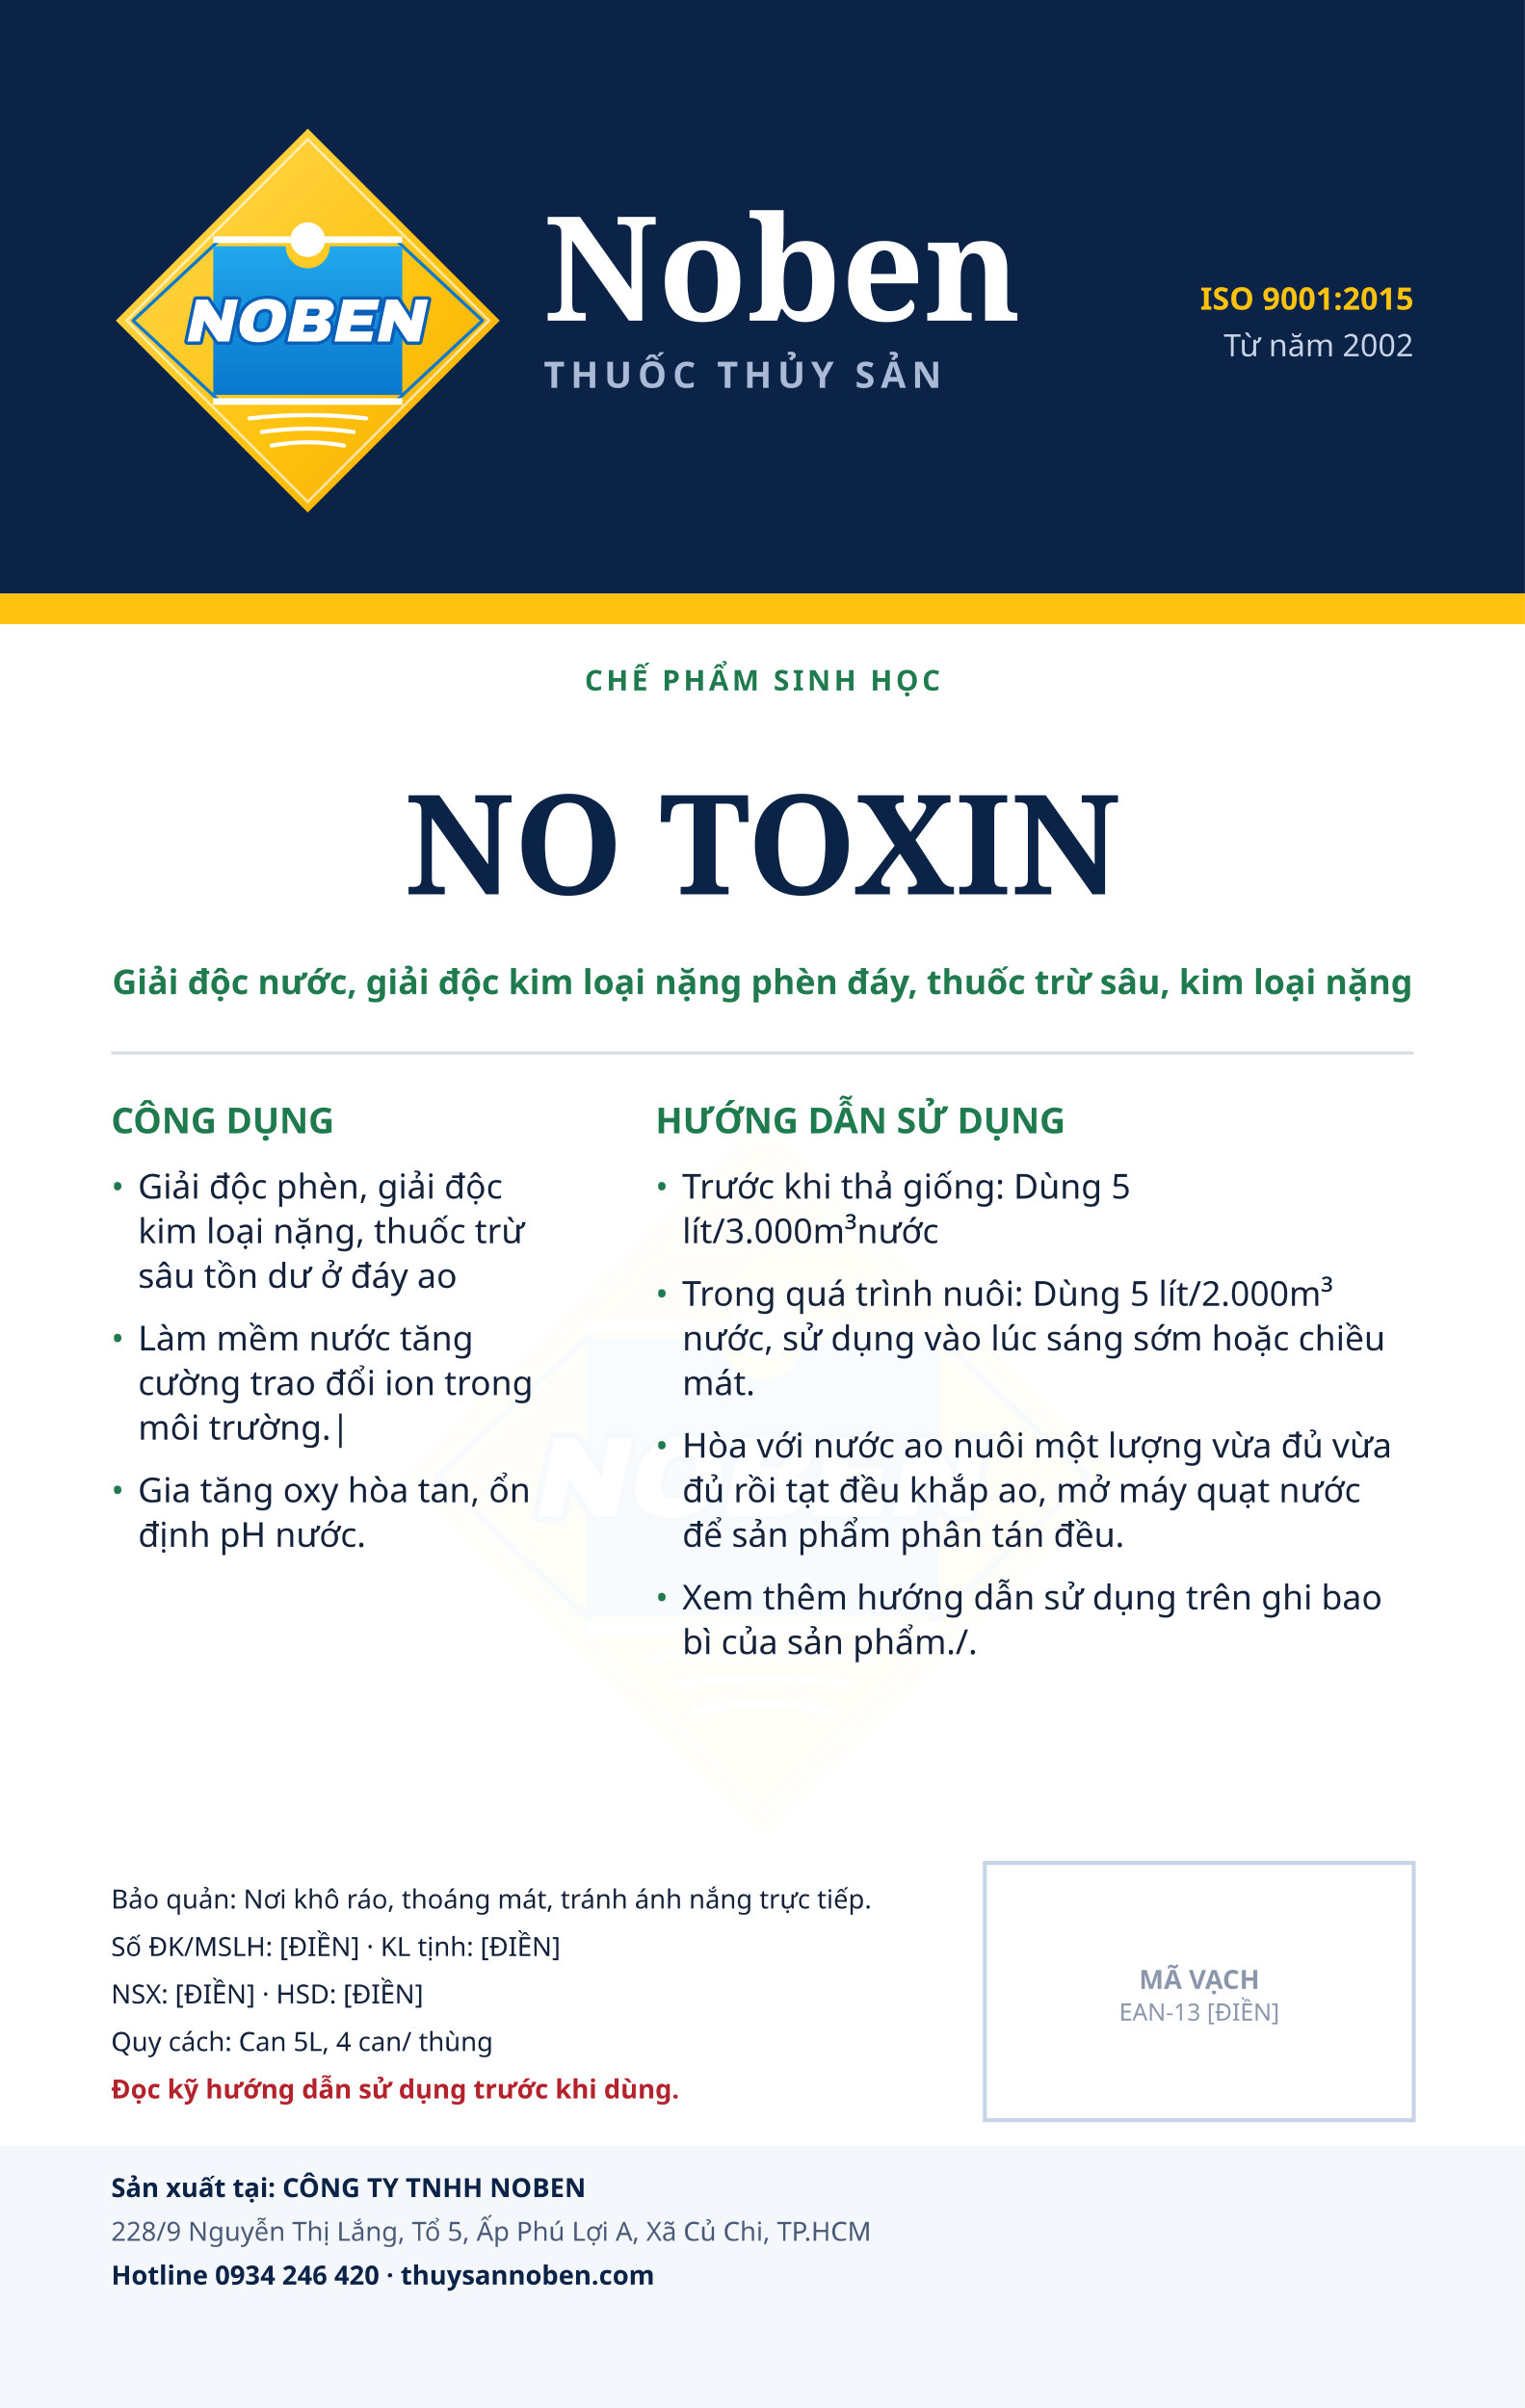
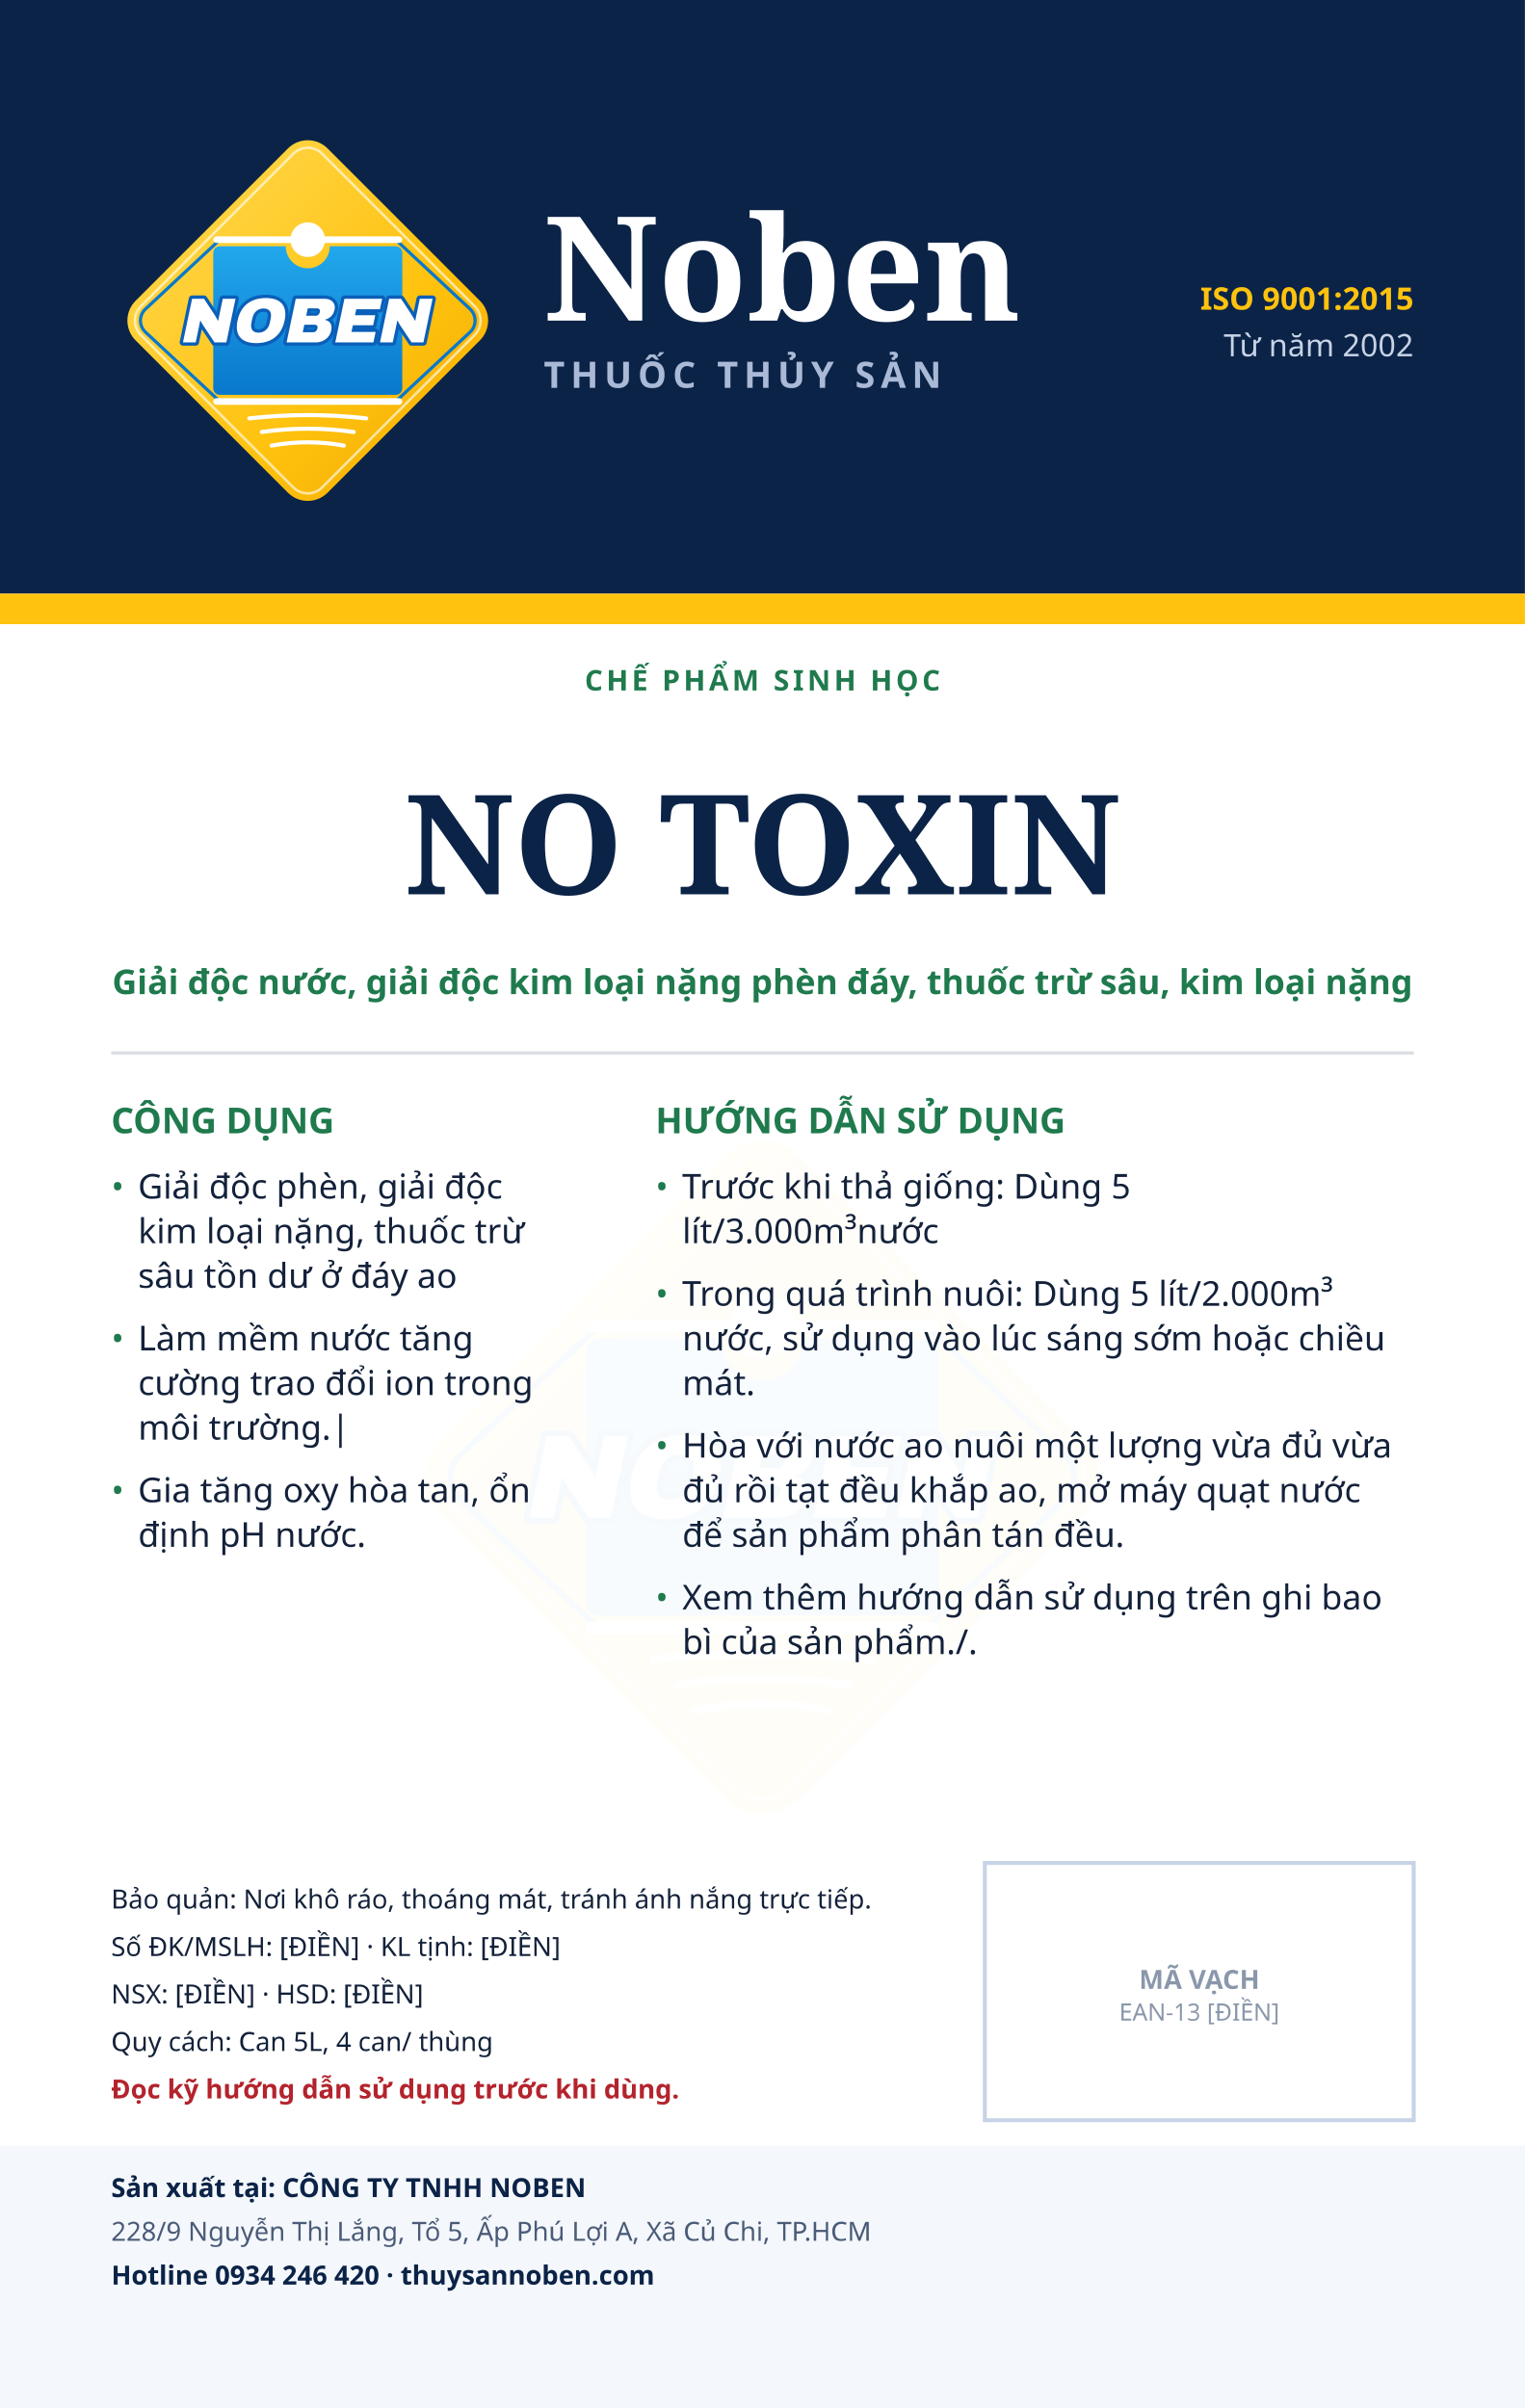
<svg xmlns="http://www.w3.org/2000/svg" xmlns:xlink="http://www.w3.org/1999/xlink" width="96mm" height="151.62mm" viewBox="-3 -3 96 151.62" data-trim="90 145.62" data-tran-le="3" data-an-toan="4">
  <defs>
    <clipPath id="nb-trang-giua">
      <rect x="0" y="36.29" width="90" height="95.81" />
    </clipPath>
  </defs>
  <g id="nen">
    <rect x="-3" y="-3" width="96" height="151.62" fill="#ffffff" />
    <rect x="-3" y="132.1" width="96" height="16.52" fill="#f4f7fb" />
    <g opacity="0.035" clip-path="url(#nb-trang-giua)">
      <use href="#nb-mark-art" xlink:href="#nb-mark-art" transform="translate(21.92 66.93) scale(0.09015)" />
    </g>
  </g>
  <g id="dai-thuong-hieu" data-khung="31.23 0 54.77 34.38">
    <rect x="-3" y="-3" width="96" height="37.38" fill="#0b2347" />
    <rect x="-3" y="34.38" width="96" height="1.92" fill="#ffc20e" />
    <text font-family="'Playfair Display ExtraBold', 'Playfair Display', serif" font-weight="800" font-size="9.14" fill="#ffffff" x="31.23" y="17.19">Noben</text>
    <text font-family="'Be Vietnam Pro SemiBold', 'Be Vietnam Pro', sans-serif" font-weight="600" font-size="2.29" fill="#a9b9d6" letter-spacing="0.37" x="31.23" y="21.42">THUỐC THỦY SẢN</text>
    <text font-family="'Be Vietnam Pro SemiBold', 'Be Vietnam Pro', sans-serif" font-weight="600" font-size="1.96" fill="#ffc20e" text-anchor="end" x="86" y="16.5">ISO 9001:2015</text>
    <text font-family="'Be Vietnam Pro', sans-serif" font-weight="400" font-size="1.96" fill="#c7d3e6" text-anchor="end" x="86" y="19.44">Từ năm 2002</text>
  </g>
  <g id="logo">
    <g transform="translate(4 4.81) scale(0.04834)">
      <g id="nb-mark-art">
        <defs>
          <linearGradient id="nb-g" x1="0" y1="0" x2="1" y2="1">
            <stop offset="0" stop-color="#ffdb57" />
            <stop offset=".618" stop-color="#ffc20e" />
            <stop offset="1" stop-color="#f2a900" />
          </linearGradient>
          <linearGradient id="nb-b" x1="0" y1="0" x2="0" y2="1">
            <stop offset="0" stop-color="#22a8ec" />
            <stop offset=".618" stop-color="#1289d8" />
            <stop offset="1" stop-color="#0878cc" />
          </linearGradient>
        </defs>
-         <path d="M256 6 L506 256 L256 506 L6 256 Z" fill="url(#nb-g)" />
-         <path d="M256 19.93 L492.07 256 L256 492.07 L19.93 256 Z" fill="none" stroke="#fff" stroke-opacity=".618" stroke-width="3.29" />
-         <path d="M370.48 150.62 L483.46 256 L370.48 361.38 M141.52 150.62 L28.54 256 L141.52 361.38" fill="none" stroke="#0878cc" stroke-width="4.18" stroke-linejoin="round" stroke-linecap="round" />
-         <path d="M132.91 150.62 H379.09 M132.91 361.38 H379.09" stroke="#fff" stroke-width="8.61" />
-         <path d="M132.91 159.23 H227.33 A28.67 28.67 0 0 0 284.67 159.23 H379.09 V352.77 H132.91 Z" fill="url(#nb-b)" />
+         <path d="M281.79 31.79 L480.21 230.21 A36.47 36.47 0 0 1 480.21 281.79 L281.79 480.21 A36.47 36.47 0 0 1 230.21 480.21 L31.79 281.79 A36.47 36.47 0 0 1 31.79 230.21 L230.21 31.79 A36.47 36.47 0 0 1 281.79 31.79 Z" fill="url(#nb-g)" />
+         <path d="M274.83 38.76 L473.24 237.17 A26.62 26.62 0 0 1 473.24 274.83 L274.83 473.24 A26.62 26.62 0 0 1 237.17 473.24 L38.76 274.83 A26.62 26.62 0 0 1 38.76 237.17 L237.17 38.76 A26.62 26.62 0 0 1 274.83 38.76 Z" fill="none" stroke="#fff" stroke-opacity=".618" stroke-width="3.29" />
+         <path d="M370.48 150.62 L467.36 240.98 A20.53 20.53 0 0 1 467.36 271.02 L370.48 361.38 M141.52 150.62 L44.64 240.98 A20.53 20.53 0 0 0 44.64 271.02 L141.52 361.38" fill="none" stroke="#0878cc" stroke-width="4.18" stroke-linejoin="round" stroke-linecap="round" />
+         <rect x="132.91" y="146.31" width="246.19" height="8.61" rx="4.31" fill="#fff" />
+         <rect x="132.91" y="357.08" width="246.19" height="8.61" rx="4.31" fill="#fff" />
+         <path d="M141.52 159.23 H227.33 A28.67 28.67 0 0 0 284.67 159.23 H370.48 A8.61 8.61 0 0 1 379.09 167.84 V344.16 A8.61 8.61 0 0 1 370.48 352.77 H141.52 A8.61 8.61 0 0 1 132.91 344.16 V167.84 A8.61 8.61 0 0 1 141.52 159.23 Z" fill="url(#nb-b)" />
        <circle cx="256" cy="150.62" r="22.54" fill="#fff" />
-         <g transform="translate(93.56 283.26) scale(0.8613)">
-           <path d="M6.808 0.0 20.1 -63.296H37.396L52.312 -40.572Q52.947 -39.652 53.96 -37.904Q54.973 -36.156 56.022 -34.362Q57.071 -32.568 57.575 -31.464L58.074 -31.648Q58.523 -34.224 59.054 -36.754Q59.586 -39.284 59.856 -40.572L64.628 -63.296H83.12L69.828 0.0H52.624L35.765 -25.3Q34.587 -27.14 33.802 -28.658Q33.017 -30.176 32.295 -31.556L31.796 -31.372Q31.521 -29.624 31.154 -27.876Q30.787 -26.128 30.613 -25.3L25.3 0.0Z M113.676 1.104Q102.912 1.104 96.049 -2.576Q89.186 -6.256 86.674 -13.57Q84.162 -20.884 86.422 -31.648Q88.702 -42.504 94.276 -49.772Q99.85 -57.04 108.259 -60.72Q116.668 -64.4 127.432 -64.4Q138.288 -64.4 145.151 -60.72Q152.014 -57.04 154.536 -49.772Q157.058 -42.504 154.778 -31.648Q152.518 -20.884 146.934 -13.57Q141.35 -6.256 132.941 -2.576Q124.532 1.104 113.676 1.104ZM116.864 -14.076Q120.176 -14.076 122.928 -15.134Q125.68 -16.192 127.788 -18.124Q129.896 -20.056 131.294 -22.77Q132.692 -25.484 133.368 -28.704L134.604 -34.592Q135.281 -37.812 135.022 -40.526Q134.764 -43.24 133.468 -45.172Q132.172 -47.104 129.864 -48.162Q127.556 -49.22 124.244 -49.22Q120.932 -49.22 118.18 -48.162Q115.428 -47.104 113.366 -45.172Q111.304 -43.24 109.906 -40.526Q108.509 -37.812 107.832 -34.592L106.596 -28.704Q105.92 -25.484 106.178 -22.77Q106.436 -20.056 107.686 -18.124Q108.936 -16.192 111.244 -15.134Q113.552 -14.076 116.864 -14.076Z M158.08 0.0 171.372 -63.296H213.508Q218.292 -63.296 221.833 -61.318Q225.373 -59.34 227.031 -55.844Q228.689 -52.348 227.723 -47.748Q226.757 -43.148 224.667 -40.204Q222.577 -37.26 219.827 -35.558Q217.078 -33.856 214.052 -33.028L213.975 -32.66Q217.132 -31.924 219.469 -30.13Q221.807 -28.336 222.786 -25.116Q223.766 -21.896 222.704 -16.836Q221.641 -11.776 218.365 -8.004Q215.089 -4.232 210.504 -2.116Q205.92 0.0 200.768 0.0ZM181.503 -14.72H196.959Q199.075 -14.72 200.672 -16.192Q202.269 -17.664 202.888 -20.608Q203.177 -21.988 202.821 -23.138Q202.464 -24.288 201.542 -24.932Q200.619 -25.576 199.239 -25.576H183.783ZM186.526 -38.64H200.51Q201.982 -38.64 203.139 -39.33Q204.296 -40.02 205.165 -41.308Q206.033 -42.596 206.439 -44.528Q206.864 -46.552 205.783 -47.978Q204.703 -49.404 202.771 -49.404H188.787Z M228.932 0.0 242.224 -63.296H296.964L293.776 -48.116H259.368L257.533 -39.376H286.973L283.92 -24.84H254.48L252.452 -15.18H287.504L284.316 0.0Z M294.08 0.0 307.372 -63.296H324.668L339.584 -40.572Q340.219 -39.652 341.232 -37.904Q342.245 -36.156 343.294 -34.362Q344.343 -32.568 344.847 -31.464L345.346 -31.648Q345.795 -34.224 346.326 -36.754Q346.858 -39.284 347.128 -40.572L351.9 -63.296H370.392L357.1 0.0H339.896L323.037 -25.3Q321.859 -27.14 321.074 -28.658Q320.289 -30.176 319.567 -31.556L319.068 -31.372Q318.793 -29.624 318.426 -27.876Q318.059 -26.128 317.885 -25.3L312.572 0.0Z" fill="none" stroke="#0a5fb8" stroke-width="10" stroke-linejoin="round" />
-           <path d="M6.808 0.0 20.1 -63.296H37.396L52.312 -40.572Q52.947 -39.652 53.96 -37.904Q54.973 -36.156 56.022 -34.362Q57.071 -32.568 57.575 -31.464L58.074 -31.648Q58.523 -34.224 59.054 -36.754Q59.586 -39.284 59.856 -40.572L64.628 -63.296H83.12L69.828 0.0H52.624L35.765 -25.3Q34.587 -27.14 33.802 -28.658Q33.017 -30.176 32.295 -31.556L31.796 -31.372Q31.521 -29.624 31.154 -27.876Q30.787 -26.128 30.613 -25.3L25.3 0.0Z M113.676 1.104Q102.912 1.104 96.049 -2.576Q89.186 -6.256 86.674 -13.57Q84.162 -20.884 86.422 -31.648Q88.702 -42.504 94.276 -49.772Q99.85 -57.04 108.259 -60.72Q116.668 -64.4 127.432 -64.4Q138.288 -64.4 145.151 -60.72Q152.014 -57.04 154.536 -49.772Q157.058 -42.504 154.778 -31.648Q152.518 -20.884 146.934 -13.57Q141.35 -6.256 132.941 -2.576Q124.532 1.104 113.676 1.104ZM116.864 -14.076Q120.176 -14.076 122.928 -15.134Q125.68 -16.192 127.788 -18.124Q129.896 -20.056 131.294 -22.77Q132.692 -25.484 133.368 -28.704L134.604 -34.592Q135.281 -37.812 135.022 -40.526Q134.764 -43.24 133.468 -45.172Q132.172 -47.104 129.864 -48.162Q127.556 -49.22 124.244 -49.22Q120.932 -49.22 118.18 -48.162Q115.428 -47.104 113.366 -45.172Q111.304 -43.24 109.906 -40.526Q108.509 -37.812 107.832 -34.592L106.596 -28.704Q105.92 -25.484 106.178 -22.77Q106.436 -20.056 107.686 -18.124Q108.936 -16.192 111.244 -15.134Q113.552 -14.076 116.864 -14.076Z M158.08 0.0 171.372 -63.296H213.508Q218.292 -63.296 221.833 -61.318Q225.373 -59.34 227.031 -55.844Q228.689 -52.348 227.723 -47.748Q226.757 -43.148 224.667 -40.204Q222.577 -37.26 219.827 -35.558Q217.078 -33.856 214.052 -33.028L213.975 -32.66Q217.132 -31.924 219.469 -30.13Q221.807 -28.336 222.786 -25.116Q223.766 -21.896 222.704 -16.836Q221.641 -11.776 218.365 -8.004Q215.089 -4.232 210.504 -2.116Q205.92 0.0 200.768 0.0ZM181.503 -14.72H196.959Q199.075 -14.72 200.672 -16.192Q202.269 -17.664 202.888 -20.608Q203.177 -21.988 202.821 -23.138Q202.464 -24.288 201.542 -24.932Q200.619 -25.576 199.239 -25.576H183.783ZM186.526 -38.64H200.51Q201.982 -38.64 203.139 -39.33Q204.296 -40.02 205.165 -41.308Q206.033 -42.596 206.439 -44.528Q206.864 -46.552 205.783 -47.978Q204.703 -49.404 202.771 -49.404H188.787Z M228.932 0.0 242.224 -63.296H296.964L293.776 -48.116H259.368L257.533 -39.376H286.973L283.92 -24.84H254.48L252.452 -15.18H287.504L284.316 0.0Z M294.08 0.0 307.372 -63.296H324.668L339.584 -40.572Q340.219 -39.652 341.232 -37.904Q342.245 -36.156 343.294 -34.362Q344.343 -32.568 344.847 -31.464L345.346 -31.648Q345.795 -34.224 346.326 -36.754Q346.858 -39.284 347.128 -40.572L351.9 -63.296H370.392L357.1 0.0H339.896L323.037 -25.3Q321.859 -27.14 321.074 -28.658Q320.289 -30.176 319.567 -31.556L319.068 -31.372Q318.793 -29.624 318.426 -27.876Q318.059 -26.128 317.885 -25.3L312.572 0.0Z" fill="#fff" />
+         <g transform="translate(93.46 284.39) scale(0.89704)">
+           <g fill="none" stroke="#0a5fb8" stroke-width="9.6" stroke-linejoin="round">
+             <path transform="translate(-6.81 0)" d="M6.808 0.0 20.1 -63.296H37.396L52.312 -40.572Q52.947 -39.652 53.96 -37.904Q54.973 -36.156 56.022 -34.362Q57.071 -32.568 57.575 -31.464L58.074 -31.648Q58.523 -34.224 59.054 -36.754Q59.586 -39.284 59.856 -40.572L64.628 -63.296H83.12L69.828 0.0H52.624L35.765 -25.3Q34.587 -27.14 33.802 -28.658Q33.017 -30.176 32.295 -31.556L31.796 -31.372Q31.521 -29.624 31.154 -27.876Q30.787 -26.128 30.613 -25.3L25.3 0.0Z " />
+             <path transform="translate(-7.2 0)" d="M113.676 1.104Q102.912 1.104 96.049 -2.576Q89.186 -6.256 86.674 -13.57Q84.162 -20.884 86.422 -31.648Q88.702 -42.504 94.276 -49.772Q99.85 -57.04 108.259 -60.72Q116.668 -64.4 127.432 -64.4Q138.288 -64.4 145.151 -60.72Q152.014 -57.04 154.536 -49.772Q157.058 -42.504 154.778 -31.648Q152.518 -20.884 146.934 -13.57Q141.35 -6.256 132.941 -2.576Q124.532 1.104 113.676 1.104ZM116.864 -14.076Q120.176 -14.076 122.928 -15.134Q125.68 -16.192 127.788 -18.124Q129.896 -20.056 131.294 -22.77Q132.692 -25.484 133.368 -28.704L134.604 -34.592Q135.281 -37.812 135.022 -40.526Q134.764 -43.24 133.468 -45.172Q132.172 -47.104 129.864 -48.162Q127.556 -49.22 124.244 -49.22Q120.932 -49.22 118.18 -48.162Q115.428 -47.104 113.366 -45.172Q111.304 -43.24 109.906 -40.526Q108.509 -37.812 107.832 -34.592L106.596 -28.704Q105.92 -25.484 106.178 -22.77Q106.436 -20.056 107.686 -18.124Q108.936 -16.192 111.244 -15.134Q113.552 -14.076 116.864 -14.076Z " />
+             <path transform="translate(-7.59 0)" d="M158.08 0.0 171.372 -63.296H213.508Q218.292 -63.296 221.833 -61.318Q225.373 -59.34 227.031 -55.844Q228.689 -52.348 227.723 -47.748Q226.757 -43.148 224.667 -40.204Q222.577 -37.26 219.827 -35.558Q217.078 -33.856 214.052 -33.028L213.975 -32.66Q217.132 -31.924 219.469 -30.13Q221.807 -28.336 222.786 -25.116Q223.766 -21.896 222.704 -16.836Q221.641 -11.776 218.365 -8.004Q215.089 -4.232 210.504 -2.116Q205.92 0.0 200.768 0.0ZM181.503 -14.72H196.959Q199.075 -14.72 200.672 -16.192Q202.269 -17.664 202.888 -20.608Q203.177 -21.988 202.821 -23.138Q202.464 -24.288 201.542 -24.932Q200.619 -25.576 199.239 -25.576H183.783ZM186.526 -38.64H200.51Q201.982 -38.64 203.139 -39.33Q204.296 -40.02 205.165 -41.308Q206.033 -42.596 206.439 -44.528Q206.864 -46.552 205.783 -47.978Q204.703 -49.404 202.771 -49.404H188.787Z " />
+             <path transform="translate(-7.8 0)" d="M228.932 0.0 242.224 -63.296H296.964L293.776 -48.116H259.368L257.533 -39.376H286.973L283.92 -24.84H254.48L252.452 -15.18H287.504L284.316 0.0Z " />
+             <path transform="translate(-8 0)" d="M294.08 0.0 307.372 -63.296H324.668L339.584 -40.572Q340.219 -39.652 341.232 -37.904Q342.245 -36.156 343.294 -34.362Q344.343 -32.568 344.847 -31.464L345.346 -31.648Q345.795 -34.224 346.326 -36.754Q346.858 -39.284 347.128 -40.572L351.9 -63.296H370.392L357.1 0.0H339.896L323.037 -25.3Q321.859 -27.14 321.074 -28.658Q320.289 -30.176 319.567 -31.556L319.068 -31.372Q318.793 -29.624 318.426 -27.876Q318.059 -26.128 317.885 -25.3L312.572 0.0Z" />
+           </g>
+           <g fill="#fff">
+             <path transform="translate(-6.81 0)" d="M6.808 0.0 20.1 -63.296H37.396L52.312 -40.572Q52.947 -39.652 53.96 -37.904Q54.973 -36.156 56.022 -34.362Q57.071 -32.568 57.575 -31.464L58.074 -31.648Q58.523 -34.224 59.054 -36.754Q59.586 -39.284 59.856 -40.572L64.628 -63.296H83.12L69.828 0.0H52.624L35.765 -25.3Q34.587 -27.14 33.802 -28.658Q33.017 -30.176 32.295 -31.556L31.796 -31.372Q31.521 -29.624 31.154 -27.876Q30.787 -26.128 30.613 -25.3L25.3 0.0Z " />
+             <path transform="translate(-7.2 0)" d="M113.676 1.104Q102.912 1.104 96.049 -2.576Q89.186 -6.256 86.674 -13.57Q84.162 -20.884 86.422 -31.648Q88.702 -42.504 94.276 -49.772Q99.85 -57.04 108.259 -60.72Q116.668 -64.4 127.432 -64.4Q138.288 -64.4 145.151 -60.72Q152.014 -57.04 154.536 -49.772Q157.058 -42.504 154.778 -31.648Q152.518 -20.884 146.934 -13.57Q141.35 -6.256 132.941 -2.576Q124.532 1.104 113.676 1.104ZM116.864 -14.076Q120.176 -14.076 122.928 -15.134Q125.68 -16.192 127.788 -18.124Q129.896 -20.056 131.294 -22.77Q132.692 -25.484 133.368 -28.704L134.604 -34.592Q135.281 -37.812 135.022 -40.526Q134.764 -43.24 133.468 -45.172Q132.172 -47.104 129.864 -48.162Q127.556 -49.22 124.244 -49.22Q120.932 -49.22 118.18 -48.162Q115.428 -47.104 113.366 -45.172Q111.304 -43.24 109.906 -40.526Q108.509 -37.812 107.832 -34.592L106.596 -28.704Q105.92 -25.484 106.178 -22.77Q106.436 -20.056 107.686 -18.124Q108.936 -16.192 111.244 -15.134Q113.552 -14.076 116.864 -14.076Z " />
+             <path transform="translate(-7.59 0)" d="M158.08 0.0 171.372 -63.296H213.508Q218.292 -63.296 221.833 -61.318Q225.373 -59.34 227.031 -55.844Q228.689 -52.348 227.723 -47.748Q226.757 -43.148 224.667 -40.204Q222.577 -37.26 219.827 -35.558Q217.078 -33.856 214.052 -33.028L213.975 -32.66Q217.132 -31.924 219.469 -30.13Q221.807 -28.336 222.786 -25.116Q223.766 -21.896 222.704 -16.836Q221.641 -11.776 218.365 -8.004Q215.089 -4.232 210.504 -2.116Q205.92 0.0 200.768 0.0ZM181.503 -14.72H196.959Q199.075 -14.72 200.672 -16.192Q202.269 -17.664 202.888 -20.608Q203.177 -21.988 202.821 -23.138Q202.464 -24.288 201.542 -24.932Q200.619 -25.576 199.239 -25.576H183.783ZM186.526 -38.64H200.51Q201.982 -38.64 203.139 -39.33Q204.296 -40.02 205.165 -41.308Q206.033 -42.596 206.439 -44.528Q206.864 -46.552 205.783 -47.978Q204.703 -49.404 202.771 -49.404H188.787Z " />
+             <path transform="translate(-7.8 0)" d="M228.932 0.0 242.224 -63.296H296.964L293.776 -48.116H259.368L257.533 -39.376H286.973L283.92 -24.84H254.48L252.452 -15.18H287.504L284.316 0.0Z " />
+             <path transform="translate(-8 0)" d="M294.08 0.0 307.372 -63.296H324.668L339.584 -40.572Q340.219 -39.652 341.232 -37.904Q342.245 -36.156 343.294 -34.362Q344.343 -32.568 344.847 -31.464L345.346 -31.648Q345.795 -34.224 346.326 -36.754Q346.858 -39.284 347.128 -40.572L351.9 -63.296H370.392L357.1 0.0H339.896L323.037 -25.3Q321.859 -27.14 321.074 -28.658Q320.289 -30.176 319.567 -31.556L319.068 -31.372Q318.793 -29.624 318.426 -27.876Q318.059 -26.128 317.885 -25.3L312.572 0.0Z" />
+           </g>
        </g>
        <path d="M179.92 383.41 Q256 374.8 332.08 383.41 M196.19 401.13 Q256 392.52 315.81 401.13 M208.98 418.85 Q256 410.24 303.02 418.85" fill="none" stroke="#fff" stroke-width="5.32" stroke-linecap="round" />
      </g>
    </g>
  </g>
  <g id="ten-san-pham" data-khung="4 36.29 82 29.42">
    <text font-family="'Be Vietnam Pro SemiBold', 'Be Vietnam Pro', sans-serif" font-weight="600" font-size="1.8" fill="#1f7a4d" text-anchor="middle" letter-spacing="0.22">
      <tspan x="45" y="40.48">CHẾ PHẨM SINH HỌC</tspan>
    </text>
    <text font-family="'Playfair Display ExtraBold', 'Playfair Display', serif" font-weight="800" font-size="8.74" fill="#0b2347" text-anchor="middle">
      <tspan x="45" y="53.31">NO TOXIN</tspan>
    </text>
    <text font-family="'Be Vietnam Pro SemiBold', 'Be Vietnam Pro', sans-serif" font-weight="600" font-size="2.16" fill="#1f7a4d" text-anchor="middle">
      <tspan x="45" y="59.6">Giải độc nước, giải độc kim loại nặng phèn đáy, thuốc trừ sâu, kim loại nặng</tspan>
    </text>
  </g>
  <g id="cong-dung" data-khung="4 65.72 29.51 29.27">
    <line x1="4" y1="63.3" x2="86" y2="63.3" stroke="#0b2347" stroke-opacity="0.15" stroke-width="0.2" />
    <text font-family="'Be Vietnam Pro SemiBold', 'Be Vietnam Pro', sans-serif" font-weight="600" font-size="2.25" fill="#1f7a4d">
      <tspan x="4" y="68.36">CÔNG DỤNG</tspan>
    </text>
    <text font-family="'Be Vietnam Pro', sans-serif" font-weight="400" font-size="2.16" fill="#1f7a4d" x="4" y="72.47">•</text>
    <text font-family="'Be Vietnam Pro', sans-serif" font-weight="400" font-size="2.16" fill="#13213a">
      <tspan x="5.69" y="72.47">Giải độc phèn, giải độc</tspan>
      <tspan x="5.69" y="75.28">kim loại nặng, thuốc trừ</tspan>
      <tspan x="5.69" y="78.09">sâu tồn dư ở đáy ao</tspan>
    </text>
    <text font-family="'Be Vietnam Pro', sans-serif" font-weight="400" font-size="2.16" fill="#1f7a4d" x="4" y="82.03">•</text>
    <text font-family="'Be Vietnam Pro', sans-serif" font-weight="400" font-size="2.16" fill="#13213a">
      <tspan x="5.69" y="82.03">Làm mềm nước tăng</tspan>
      <tspan x="5.69" y="84.84">cường trao đổi ion trong</tspan>
      <tspan x="5.69" y="87.65">môi trường.|</tspan>
    </text>
    <text font-family="'Be Vietnam Pro', sans-serif" font-weight="400" font-size="2.16" fill="#1f7a4d" x="4" y="91.59">•</text>
    <text font-family="'Be Vietnam Pro', sans-serif" font-weight="400" font-size="2.16" fill="#13213a">
      <tspan x="5.69" y="91.59">Gia tăng oxy hòa tan, ổn</tspan>
      <tspan x="5.69" y="94.4">định pH nước.</tspan>
    </text>
  </g>
  <g id="huong-dan" data-khung="38.26 65.72 47.74 36.02">
    <text font-family="'Be Vietnam Pro SemiBold', 'Be Vietnam Pro', sans-serif" font-weight="600" font-size="2.25" fill="#1f7a4d">
      <tspan x="38.26" y="68.36">HƯỚNG DẪN SỬ DỤNG</tspan>
    </text>
    <text font-family="'Be Vietnam Pro', sans-serif" font-weight="400" font-size="2.16" fill="#1f7a4d" x="38.26" y="72.47">•</text>
    <text font-family="'Be Vietnam Pro', sans-serif" font-weight="400" font-size="2.16" fill="#13213a">
      <tspan x="39.95" y="72.47">Trước khi thả giống: Dùng 5</tspan>
      <tspan x="39.95" y="75.28">lít/3.000m³nước</tspan>
    </text>
    <text font-family="'Be Vietnam Pro', sans-serif" font-weight="400" font-size="2.16" fill="#1f7a4d" x="38.26" y="79.22">•</text>
    <text font-family="'Be Vietnam Pro', sans-serif" font-weight="400" font-size="2.16" fill="#13213a">
      <tspan x="39.95" y="79.22">Trong quá trình nuôi: Dùng 5 lít/2.000m³</tspan>
      <tspan x="39.95" y="82.03">nước, sử dụng vào lúc sáng sớm hoặc chiều</tspan>
      <tspan x="39.95" y="84.84">mát.</tspan>
    </text>
    <text font-family="'Be Vietnam Pro', sans-serif" font-weight="400" font-size="2.16" fill="#1f7a4d" x="38.26" y="88.78">•</text>
    <text font-family="'Be Vietnam Pro', sans-serif" font-weight="400" font-size="2.16" fill="#13213a">
      <tspan x="39.95" y="88.78">Hòa với nước ao nuôi một lượng vừa đủ vừa</tspan>
      <tspan x="39.95" y="91.59">đủ rồi tạt đều khắp ao, mở máy quạt nước</tspan>
      <tspan x="39.95" y="94.4">để sản phẩm phân tán đều.</tspan>
    </text>
    <text font-family="'Be Vietnam Pro', sans-serif" font-weight="400" font-size="2.16" fill="#1f7a4d" x="38.26" y="98.34">•</text>
    <text font-family="'Be Vietnam Pro', sans-serif" font-weight="400" font-size="2.16" fill="#13213a">
      <tspan x="39.95" y="98.34">Xem thêm hướng dẫn sử dụng trên ghi bao</tspan>
      <tspan x="39.95" y="101.15">bì của sản phẩm./.</tspan>
    </text>
  </g>
  <g id="thanh-phan">
</g>
  <g id="phap-ly" data-khung="4 114.3 82 27.32">
    <text font-family="'Be Vietnam Pro', sans-serif" font-weight="400" font-size="1.66" fill="#13213a">
      <tspan x="4" y="117.17">Bảo quản: Nơi khô ráo, thoáng mát, tránh ánh nắng trực tiếp.</tspan>
    </text>
    <text font-family="'Be Vietnam Pro', sans-serif" font-weight="400" font-size="1.66" fill="#13213a">
      <tspan x="4" y="120.16">Số ĐK/MSLH: [ĐIỀN] · KL tịnh: [ĐIỀN]</tspan>
    </text>
    <text font-family="'Be Vietnam Pro', sans-serif" font-weight="400" font-size="1.66" fill="#13213a">
      <tspan x="4" y="123.15">NSX: [ĐIỀN] · HSD: [ĐIỀN]</tspan>
    </text>
    <text font-family="'Be Vietnam Pro', sans-serif" font-weight="400" font-size="1.66" fill="#13213a">
      <tspan x="4" y="126.14">Quy cách: Can 5L, 4 can/ thùng</tspan>
    </text>
    <text font-family="'Be Vietnam Pro SemiBold', 'Be Vietnam Pro', sans-serif" font-weight="600" font-size="1.66" fill="#b4232c">
      <tspan x="4" y="129.13">Đọc kỹ hướng dẫn sử dụng trước khi dùng.</tspan>
    </text>
    <text font-family="'Be Vietnam Pro SemiBold', 'Be Vietnam Pro', sans-serif" font-weight="600" font-size="1.66" fill="#0b2347">
      <tspan x="4" y="135.34">Sản xuất tại: CÔNG TY TNHH NOBEN</tspan>
    </text>
    <text font-family="'Be Vietnam Pro', sans-serif" font-weight="400" font-size="1.66" fill="#4a5b78">
      <tspan x="4" y="138.09">228/9 Nguyễn Thị Lắng, Tổ 5, Ấp Phú Lợi A, Xã Củ Chi, TP.HCM</tspan>
    </text>
    <text font-family="'Be Vietnam Pro SemiBold', 'Be Vietnam Pro', sans-serif" font-weight="600" font-size="1.66" fill="#0b2347">
      <tspan x="4" y="140.85">Hotline 0934 246 420 · thuysannoben.com</tspan>
    </text>
  </g>
  <g id="ma-vach" data-khung="59 114.3 27 16.2">
    <rect x="59" y="114.3" width="27" height="16.2" fill="#ffffff" stroke="#c7d3e6" stroke-width="0.25" />
    <text font-family="'Be Vietnam Pro SemiBold', 'Be Vietnam Pro', sans-serif" font-weight="600" font-size="1.66" fill="#8a97ab" text-anchor="middle" x="72.5" y="122.23">MÃ VẠCH</text>
    <text font-family="'Be Vietnam Pro', sans-serif" font-weight="400" font-size="1.5" fill="#8a97ab" text-anchor="middle" x="72.5" y="124.23">EAN-13 [ĐIỀN]</text>
  </g>
  <g id="vung-an-toan" display="none">
    <rect x="-3" y="-3" width="96" height="151.62" fill="none" stroke="#e6007e" stroke-width="0.2" />
    <rect x="0" y="0" width="90" height="145.62" fill="none" stroke="#00a0e9" stroke-width="0.25" />
    <rect x="4" y="4" width="82" height="137.62" fill="none" stroke="#2fb34a" stroke-width="0.2" stroke-dasharray="1 1" />
    <line x1="0" y1="90" x2="90" y2="90" stroke="#ffc20e" stroke-width="0.2" stroke-dasharray="2 1" />
  </g>
</svg>
